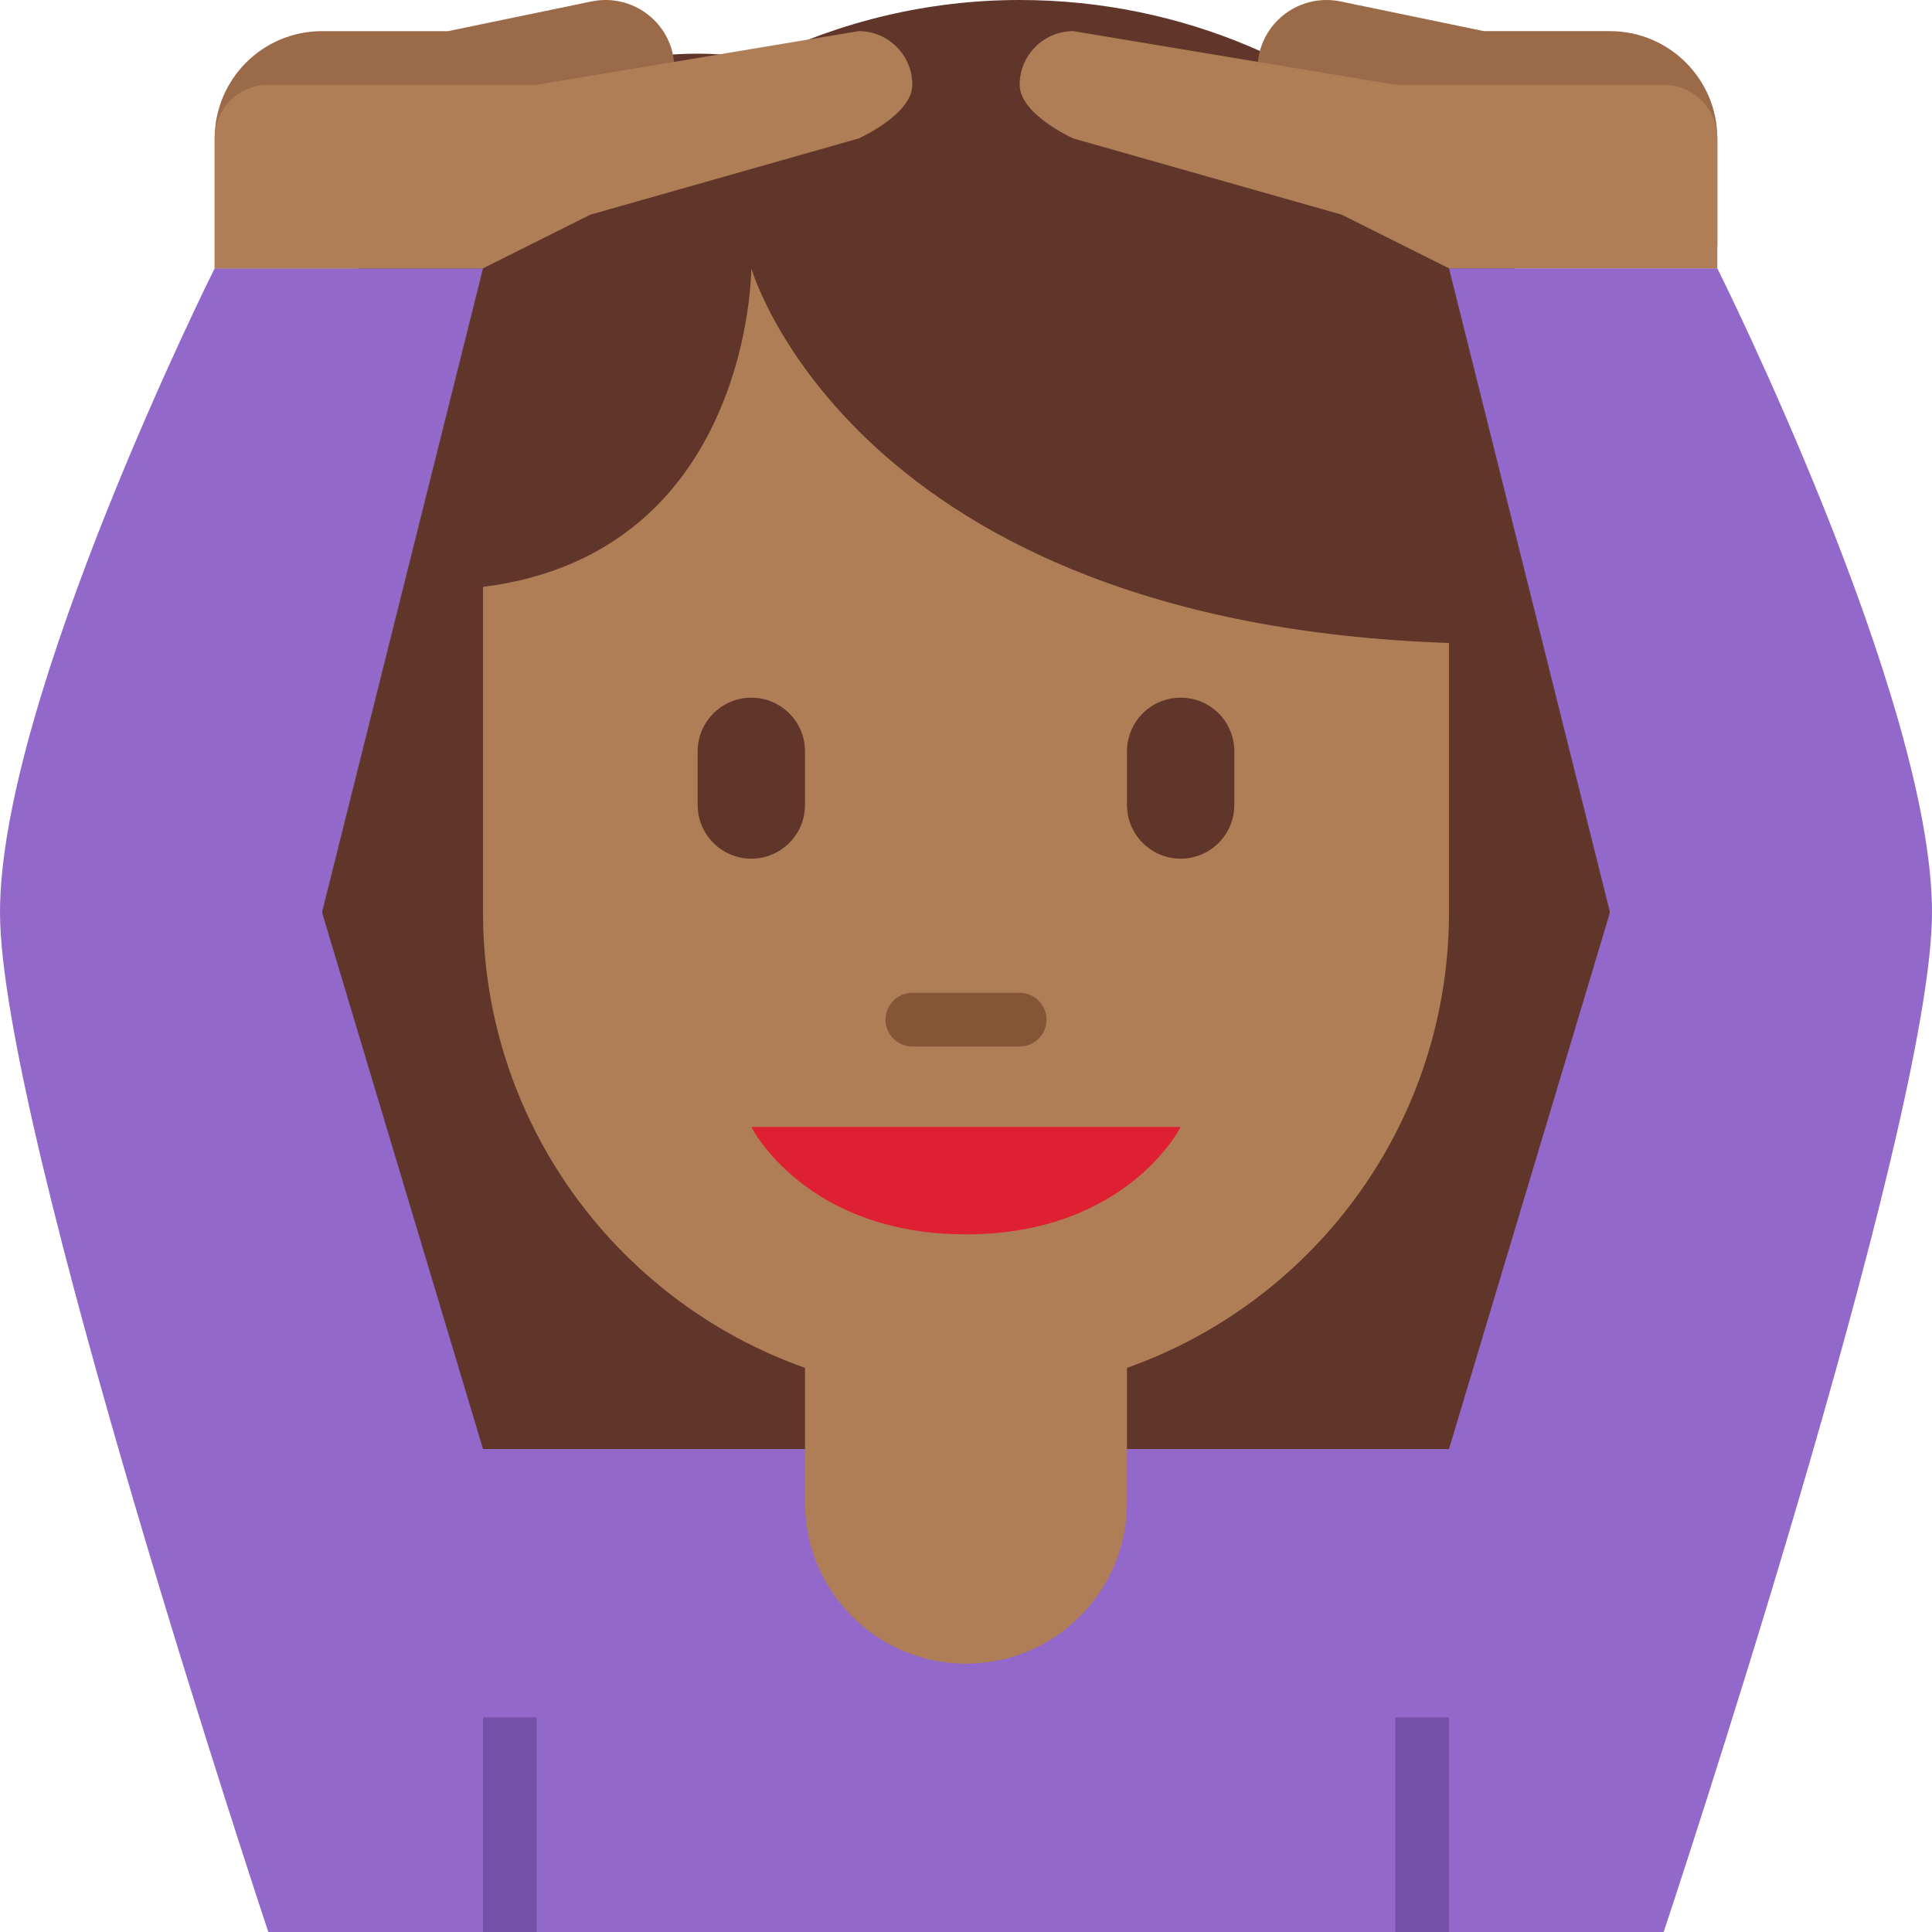
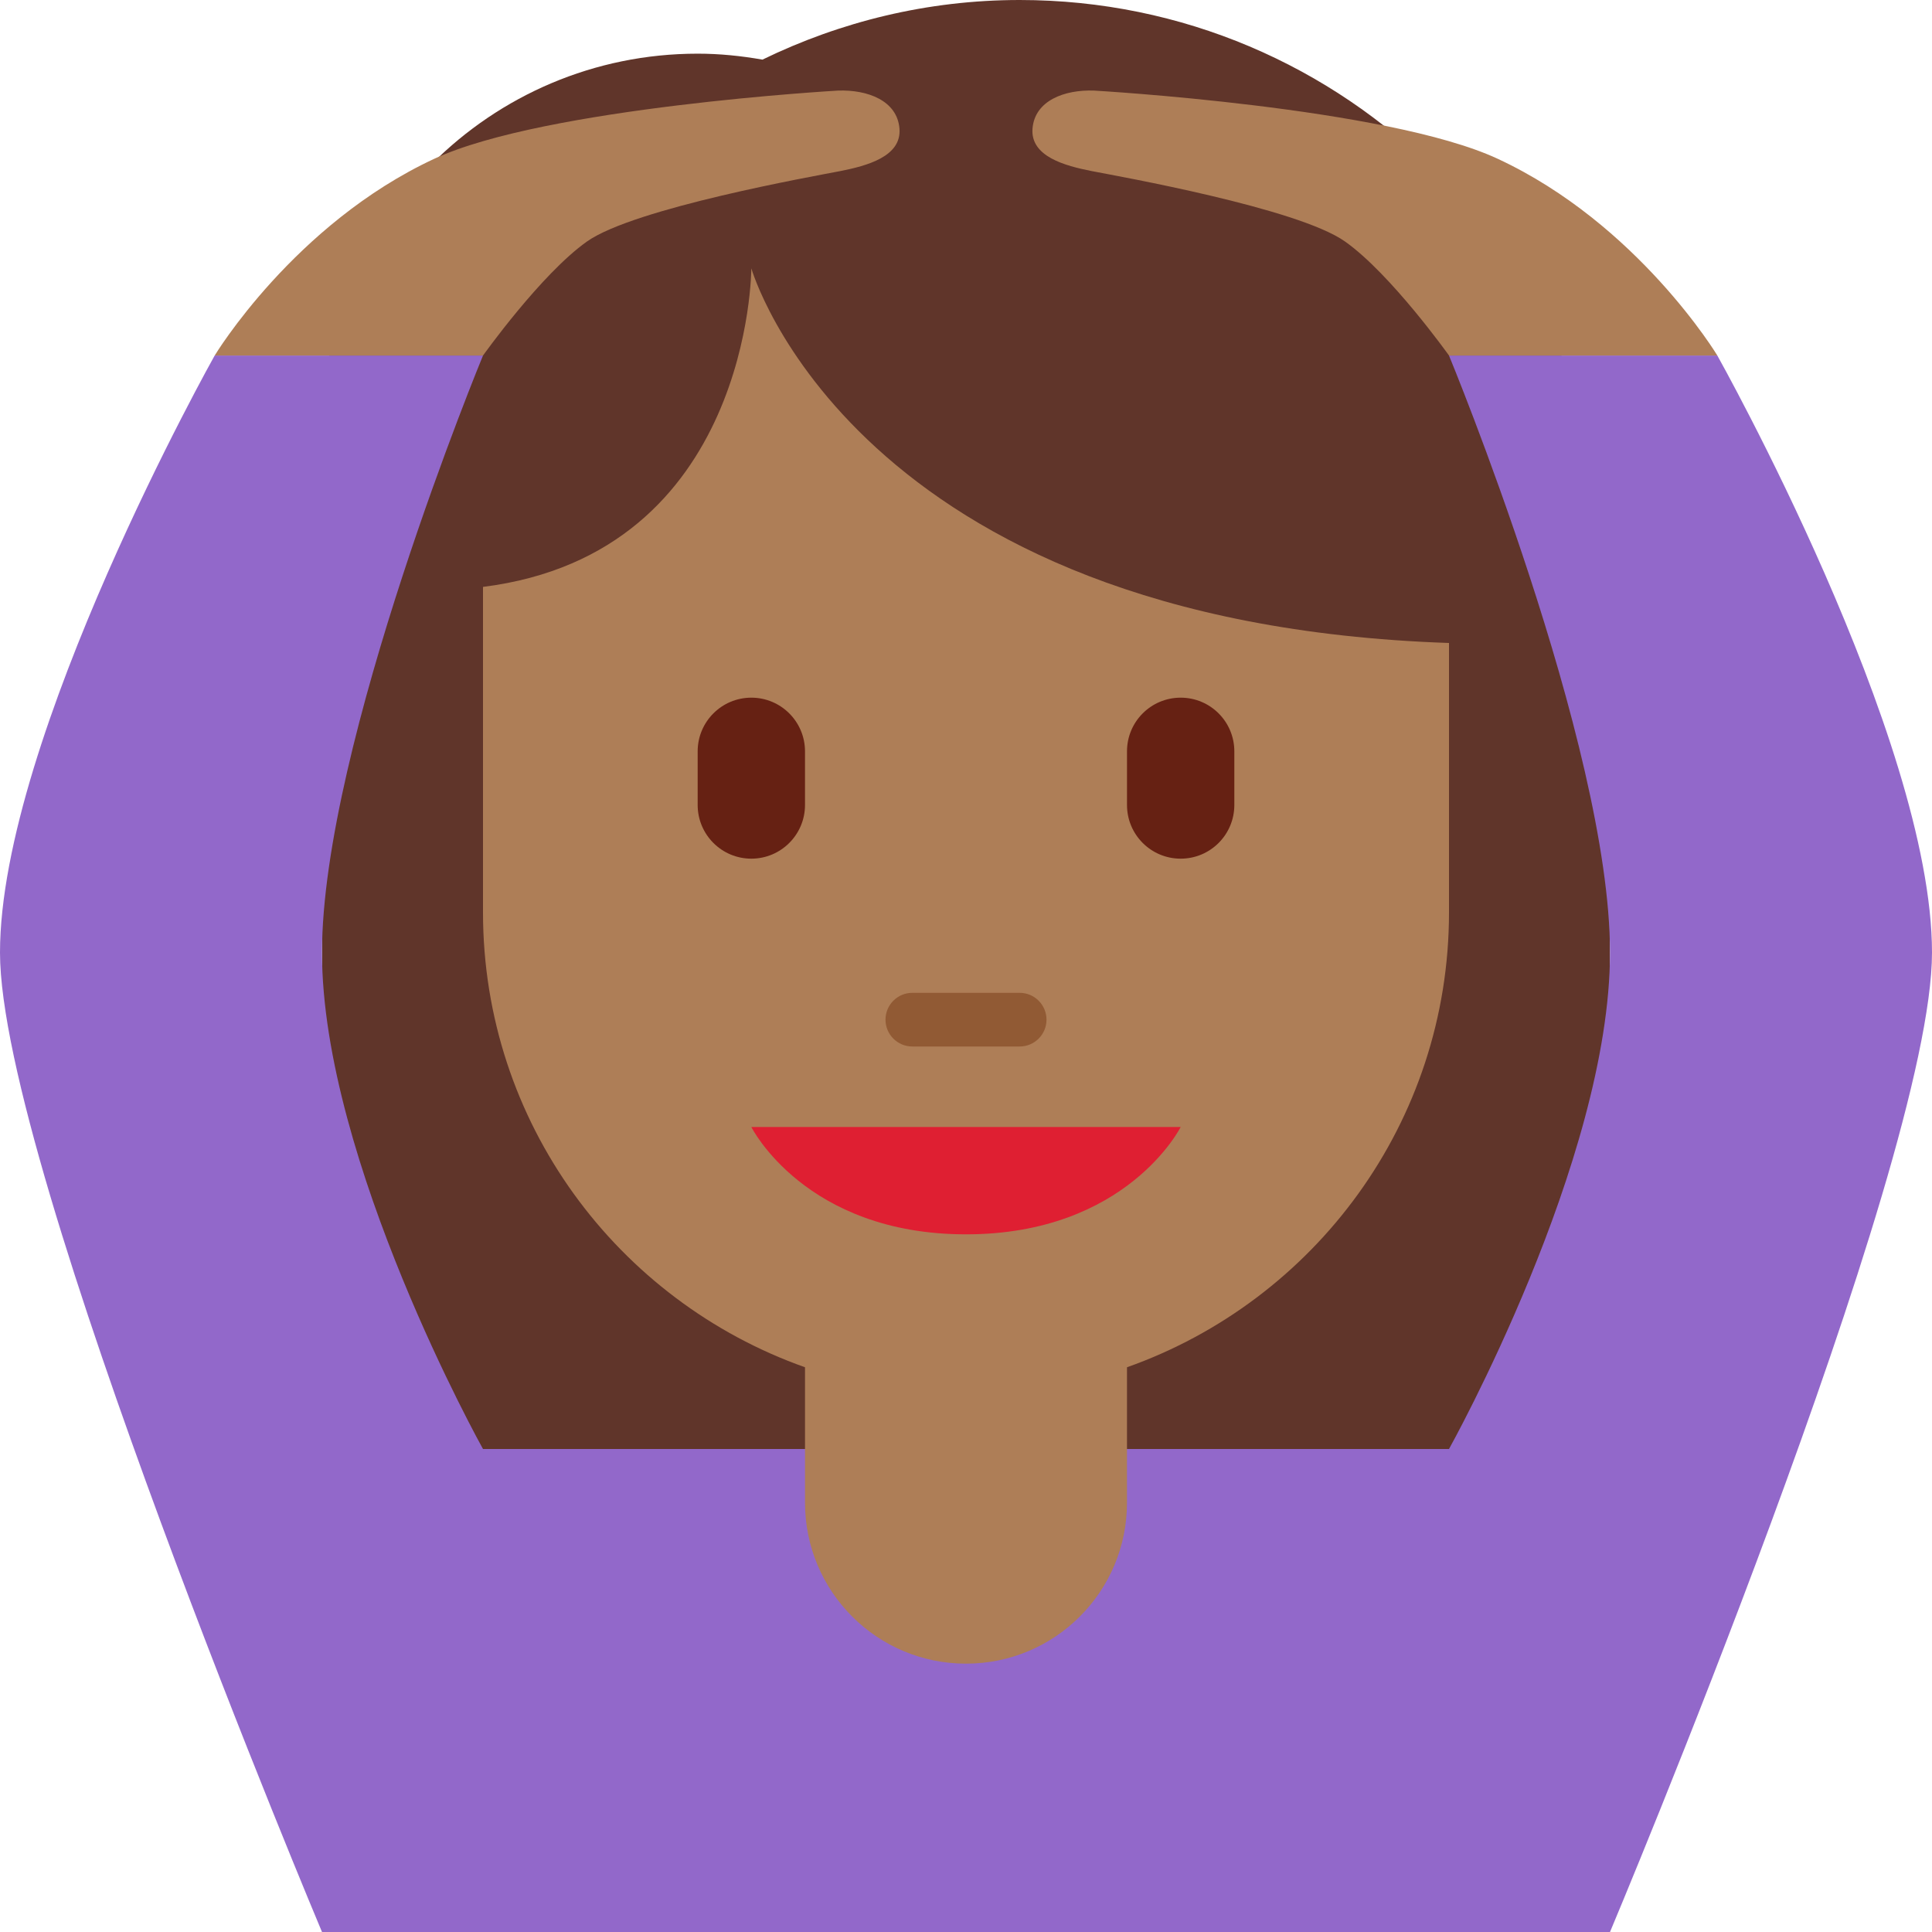
<svg xmlns="http://www.w3.org/2000/svg" viewBox="0 0 45 45" style="enable-background:new 0 0 45 45;" xml:space="preserve" version="1.1" id="svg2">
  <defs id="defs6">
    <clipPath id="clipPath16" clipPathUnits="userSpaceOnUse">
      <path id="path18" d="M 0,36 36,36 36,0 0,0 0,36 Z" />
    </clipPath>
  </defs>
  <g transform="matrix(1.25,0,0,-1.25,0,45)" id="g10">
    <g id="g12">
      <g clip-path="url(#clipPath16)" id="g14">
        <g transform="translate(19,36)" id="g20">
-           <path id="path22" style="fill:#60352a;fill-opacity:1;fill-rule:nonzero;stroke:none" d="M 0,0 C -1.721,0 -3.343,-0.406 -4.794,-1.111 -5.186,-1.042 -5.588,-1 -6,-1 c -3.866,0 -7,-3.134 -7,-7 l 0,-12 0.018,0 c 0.183,-6.467 5.471,-11.656 11.982,-11.656 6.511,0 11.799,5.189 11.982,11.656 l 0.018,0 0,9 C 11,-4.925 6.075,0 0,0" />
+           <path id="path22" style="fill:#60352a;fill-opacity:1;fill-rule:nonzero;stroke:none" d="M 0,0 C -1.721,0 -3.343,-0.406 -4.793,-1.111 -5.186,-1.042 -5.588,-1 -6,-1 c -3.866,0 -7,-3.134 -7,-7 l 0,-12 0.018,0 c 0.183,-6.467 5.471,-11.656 11.982,-11.656 6.511,0 11.799,5.189 11.982,11.656 l 0.018,0 0,9 C 11,-4.925 6.075,0 0,0" />
        </g>
-         <g transform="translate(27,9)" id="g24">
-           <path id="path26" style="fill:#9268ca;fill-opacity:1;fill-rule:nonzero;stroke:none" d="m 0,0 -1,0 -16,0 -1,0 c -2.209,0 -4,-1.791 -4,-4 l 0,-5 5,0 16,0 5,0 0,5 C 4,-1.791 2.209,0 0,0" />
+         <g transform="translate(32,29.375)" id="g24">
+           <path id="path26" style="fill:#9268ca;fill-opacity:1;fill-rule:nonzero;stroke:none" d="m 0,0 -5,0 c 0,0 3,-7.25 3,-11.125 0,-3.875 -3,-9.25 -3,-9.25 l -1,0 -16,0 -1,0 c 0,0 -3,5.375 -3,9.25 C -26,-7.25 -23,0 -23,0 l -5,0 c 0,0 -4,-7.125 -4,-11.125 0,-4 6,-18.25 6,-18.25 l 4,0 16,0 4,0 c 0,0 6,14.25 6,18.25 C 4,-7.125 0,0 0,0" />
        </g>
-         <path id="path28" style="fill:#7450a8;fill-opacity:1;fill-rule:nonzero;stroke:none" d="m 27,0 -1,0 0,4 1,0 0,-4 z" />
-         <path id="path30" style="fill:#7450a8;fill-opacity:1;fill-rule:nonzero;stroke:none" d="M 10,0 9,0 9,4 10,4 10,0 Z" />
-         <g transform="translate(15,12)" id="g32">
-           <path id="path34" style="fill:#af7e57;fill-opacity:1;fill-rule:nonzero;stroke:none" d="m 0,0 0,-4 c 0,-1.657 1.343,-3 3,-3 1.657,0 3,1.343 3,3 L 6,0 0,0 Z" />
+         <g transform="translate(14,31)" id="g28">
+           <path id="path30" style="fill:#ae7e57;fill-opacity:1;fill-rule:nonzero;stroke:none" d="M 0,0 C 0,0 -0.003,-5.308 -5,-5.936 L -5,-12 c 0,-3.917 2.507,-7.24 6,-8.477 L 1,-23 c 0,-1.657 1.343,-3 3,-3 1.657,0 3,1.343 3,3 l 0,2.523 c 3.493,1.237 6,4.56 6,8.477 l 0,5.019 C 1.89,-6.605 0,0 0,0" />
        </g>
-         <g transform="translate(14,31)" id="g36">
-           <path id="path38" style="fill:#af7e57;fill-opacity:1;fill-rule:nonzero;stroke:none" d="M 0,0 C 0,0 -0.003,-5.308 -5,-5.936 L -5,-12 c 0,-4.971 4.029,-9 9,-9 4.971,0 9,4.029 9,9 l 0,5.019 C 1.89,-6.605 0,0 0,0" />
+         <g transform="translate(22,15)" id="g32">
+           <path id="path34" style="fill:#df1f32;fill-opacity:1;fill-rule:nonzero;stroke:none" d="m 0,0 -4,0 -4,0 c 0,0 1,-2 4,-2 3,0 4,2 4,2" />
        </g>
-         <g transform="translate(22,15)" id="g40">
-           <path id="path42" style="fill:#df1f32;fill-opacity:1;fill-rule:nonzero;stroke:none" d="m 0,0 -4,0 -4,0 c 0,0 1,-2 4,-2 3,0 4,2 4,2" />
+         <g transform="translate(19,16.5)" id="g36">
+           <path id="path38" style="fill:#915a34;fill-opacity:1;fill-rule:nonzero;stroke:none" d="M 0,0 -2,0 C -2.276,0 -2.5,0.224 -2.5,0.5 -2.5,0.776 -2.276,1 -2,1 L 0,1 C 0.276,1 0.5,0.776 0.5,0.5 0.5,0.224 0.276,0 0,0" />
        </g>
-         <g transform="translate(5,0)" id="g44">
-           <path id="path46" style="fill:#9268ca;fill-opacity:1;fill-rule:nonzero;stroke:none" d="M 0,0 4,9 1,19 4,31 -1,31 C -1,31 -5,23 -5,19 -5,15 0,0 0,0" />
+         <g transform="translate(14,20)" id="g40">
+           <path id="path42" style="fill:#662113;fill-opacity:1;fill-rule:nonzero;stroke:none" d="m 0,0 c -0.552,0 -1,0.448 -1,1 l 0,1 C -1,2.552 -0.552,3 0,3 0.552,3 1,2.552 1,2 L 1,1 C 1,0.448 0.552,0 0,0" />
        </g>
-         <g transform="translate(31,0)" id="g48">
-           <path id="path50" style="fill:#9268ca;fill-opacity:1;fill-rule:nonzero;stroke:none" d="m 0,0 -4,9 3,10 -3,12 5,0 C 1,31 5,23 5,19 5,15 0,0 0,0" />
+         <g transform="translate(22,20)" id="g44">
+           <path id="path46" style="fill:#662113;fill-opacity:1;fill-rule:nonzero;stroke:none" d="m 0,0 c -0.553,0 -1,0.448 -1,1 l 0,1 C -1,2.552 -0.553,3 0,3 0.553,3 1,2.552 1,2 L 1,1 C 1,0.448 0.553,0 0,0" />
        </g>
-         <g transform="translate(12.541,34.9766)" id="g52">
-           <path id="path54" style="fill:#9b6a49;fill-opacity:1;fill-rule:nonzero;stroke:none" d="m 0,0 c -0.143,0.693 -0.822,1.139 -1.517,0.997 l -2.674,-0.554 -2.35,0 c -1.104,0 -2,-0.895 -2,-2 l 0,-1 0,-1.42 5,0 c 0,0 1.899,1.257 1.985,2.345 l 0.362,0.075 0.653,0 c 0,0.074 -0.029,0.144 -0.045,0.217 C -0.142,-1.065 0.112,-0.542 0,0" />
+         <g transform="translate(19.2393,33.604)" id="g48">
+           <path id="path50" style="fill:#ae7e57;fill-opacity:1;fill-rule:nonzero;stroke:none" d="m 0,0 c 0.042,0.521 0.594,0.728 1.146,0.708 0,0 5.456,-0.311 7.521,-1.27 2.616,-1.216 4.094,-3.667 4.094,-3.667 l -5,0 c 0,0 -1.083,1.521 -1.938,2.125 C 4.942,-1.48 1.602,-0.889 1.104,-0.792 0.607,-0.694 -0.041,-0.521 0,0" />
        </g>
-         <g transform="translate(17,34.4199)" id="g56">
-           <path id="path58" style="fill:#af7e57;fill-opacity:1;fill-rule:nonzero;stroke:none" d="m 0,0 c 0,0.552 -0.447,1 -1,1 l -6,-1 -5,0 c -0.553,0 -1,-0.448 -1,-1 l 0,-2.42 5,0 2,1 5,1.42 c 0,0 1,0.447 1,1" />
-         </g>
-         <g transform="translate(30,35.4199)" id="g60">
-           <path id="path62" style="fill:#9b6a49;fill-opacity:1;fill-rule:nonzero;stroke:none" d="M 0,0 -2.35,0 -5.024,0.554 C -5.719,0.695 -6.397,0.25 -6.541,-0.443 -6.653,-0.985 -6.399,-1.508 -5.955,-1.784 -5.972,-1.856 -6,-1.926 -6,-2 l 0.653,0 0.363,-0.075 C -4.895,-3.144 -3,-4 -3,-4 l 5,0 0,1 0,1 C 2,-0.896 1.105,0 0,0" />
-         </g>
-         <g transform="translate(19,34.4199)" id="g64">
-           <path id="path66" style="fill:#af7e57;fill-opacity:1;fill-rule:nonzero;stroke:none" d="m 0,0 c 0,0.552 0.447,1 1,1 l 6,-1 5,0 c 0.553,0 1,-0.448 1,-1 l 0,-2.42 -5,0 -2,1 L 1,-1 c 0,0 -1,0.447 -1,1" />
-         </g>
-         <g transform="translate(19,16.5)" id="g68">
-           <path id="path70" style="fill:#845636;fill-opacity:1;fill-rule:nonzero;stroke:none" d="M 0,0 -2,0 C -2.276,0 -2.5,0.224 -2.5,0.5 -2.5,0.776 -2.276,1 -2,1 L 0,1 C 0.276,1 0.5,0.776 0.5,0.5 0.5,0.224 0.276,0 0,0" />
-         </g>
-         <g transform="translate(14,20)" id="g72">
-           <path id="path74" style="fill:#60352a;fill-opacity:1;fill-rule:nonzero;stroke:none" d="m 0,0 c -0.552,0 -1,0.448 -1,1 l 0,1 C -1,2.552 -0.552,3 0,3 0.552,3 1,2.552 1,2 L 1,1 C 1,0.448 0.552,0 0,0" />
-         </g>
-         <g transform="translate(22,20)" id="g76">
-           <path id="path78" style="fill:#60352a;fill-opacity:1;fill-rule:nonzero;stroke:none" d="m 0,0 c -0.553,0 -1,0.448 -1,1 l 0,1 C -1,2.552 -0.553,3 0,3 0.553,3 1,2.552 1,2 L 1,1 C 1,0.448 0.553,0 0,0" />
+         <g transform="translate(16.7603,33.604)" id="g52">
+           <path id="path54" style="fill:#ae7e57;fill-opacity:1;fill-rule:nonzero;stroke:none" d="m 0,0 c -0.042,0.521 -0.593,0.728 -1.146,0.708 0,0 -5.456,-0.311 -7.521,-1.27 -2.615,-1.216 -4.093,-3.667 -4.093,-3.667 l 5,0 c 0,0 1.083,1.521 1.937,2.125 0.882,0.624 4.222,1.215 4.719,1.312 C -0.607,-0.694 0.042,-0.521 0,0" />
        </g>
      </g>
    </g>
  </g>
</svg>
